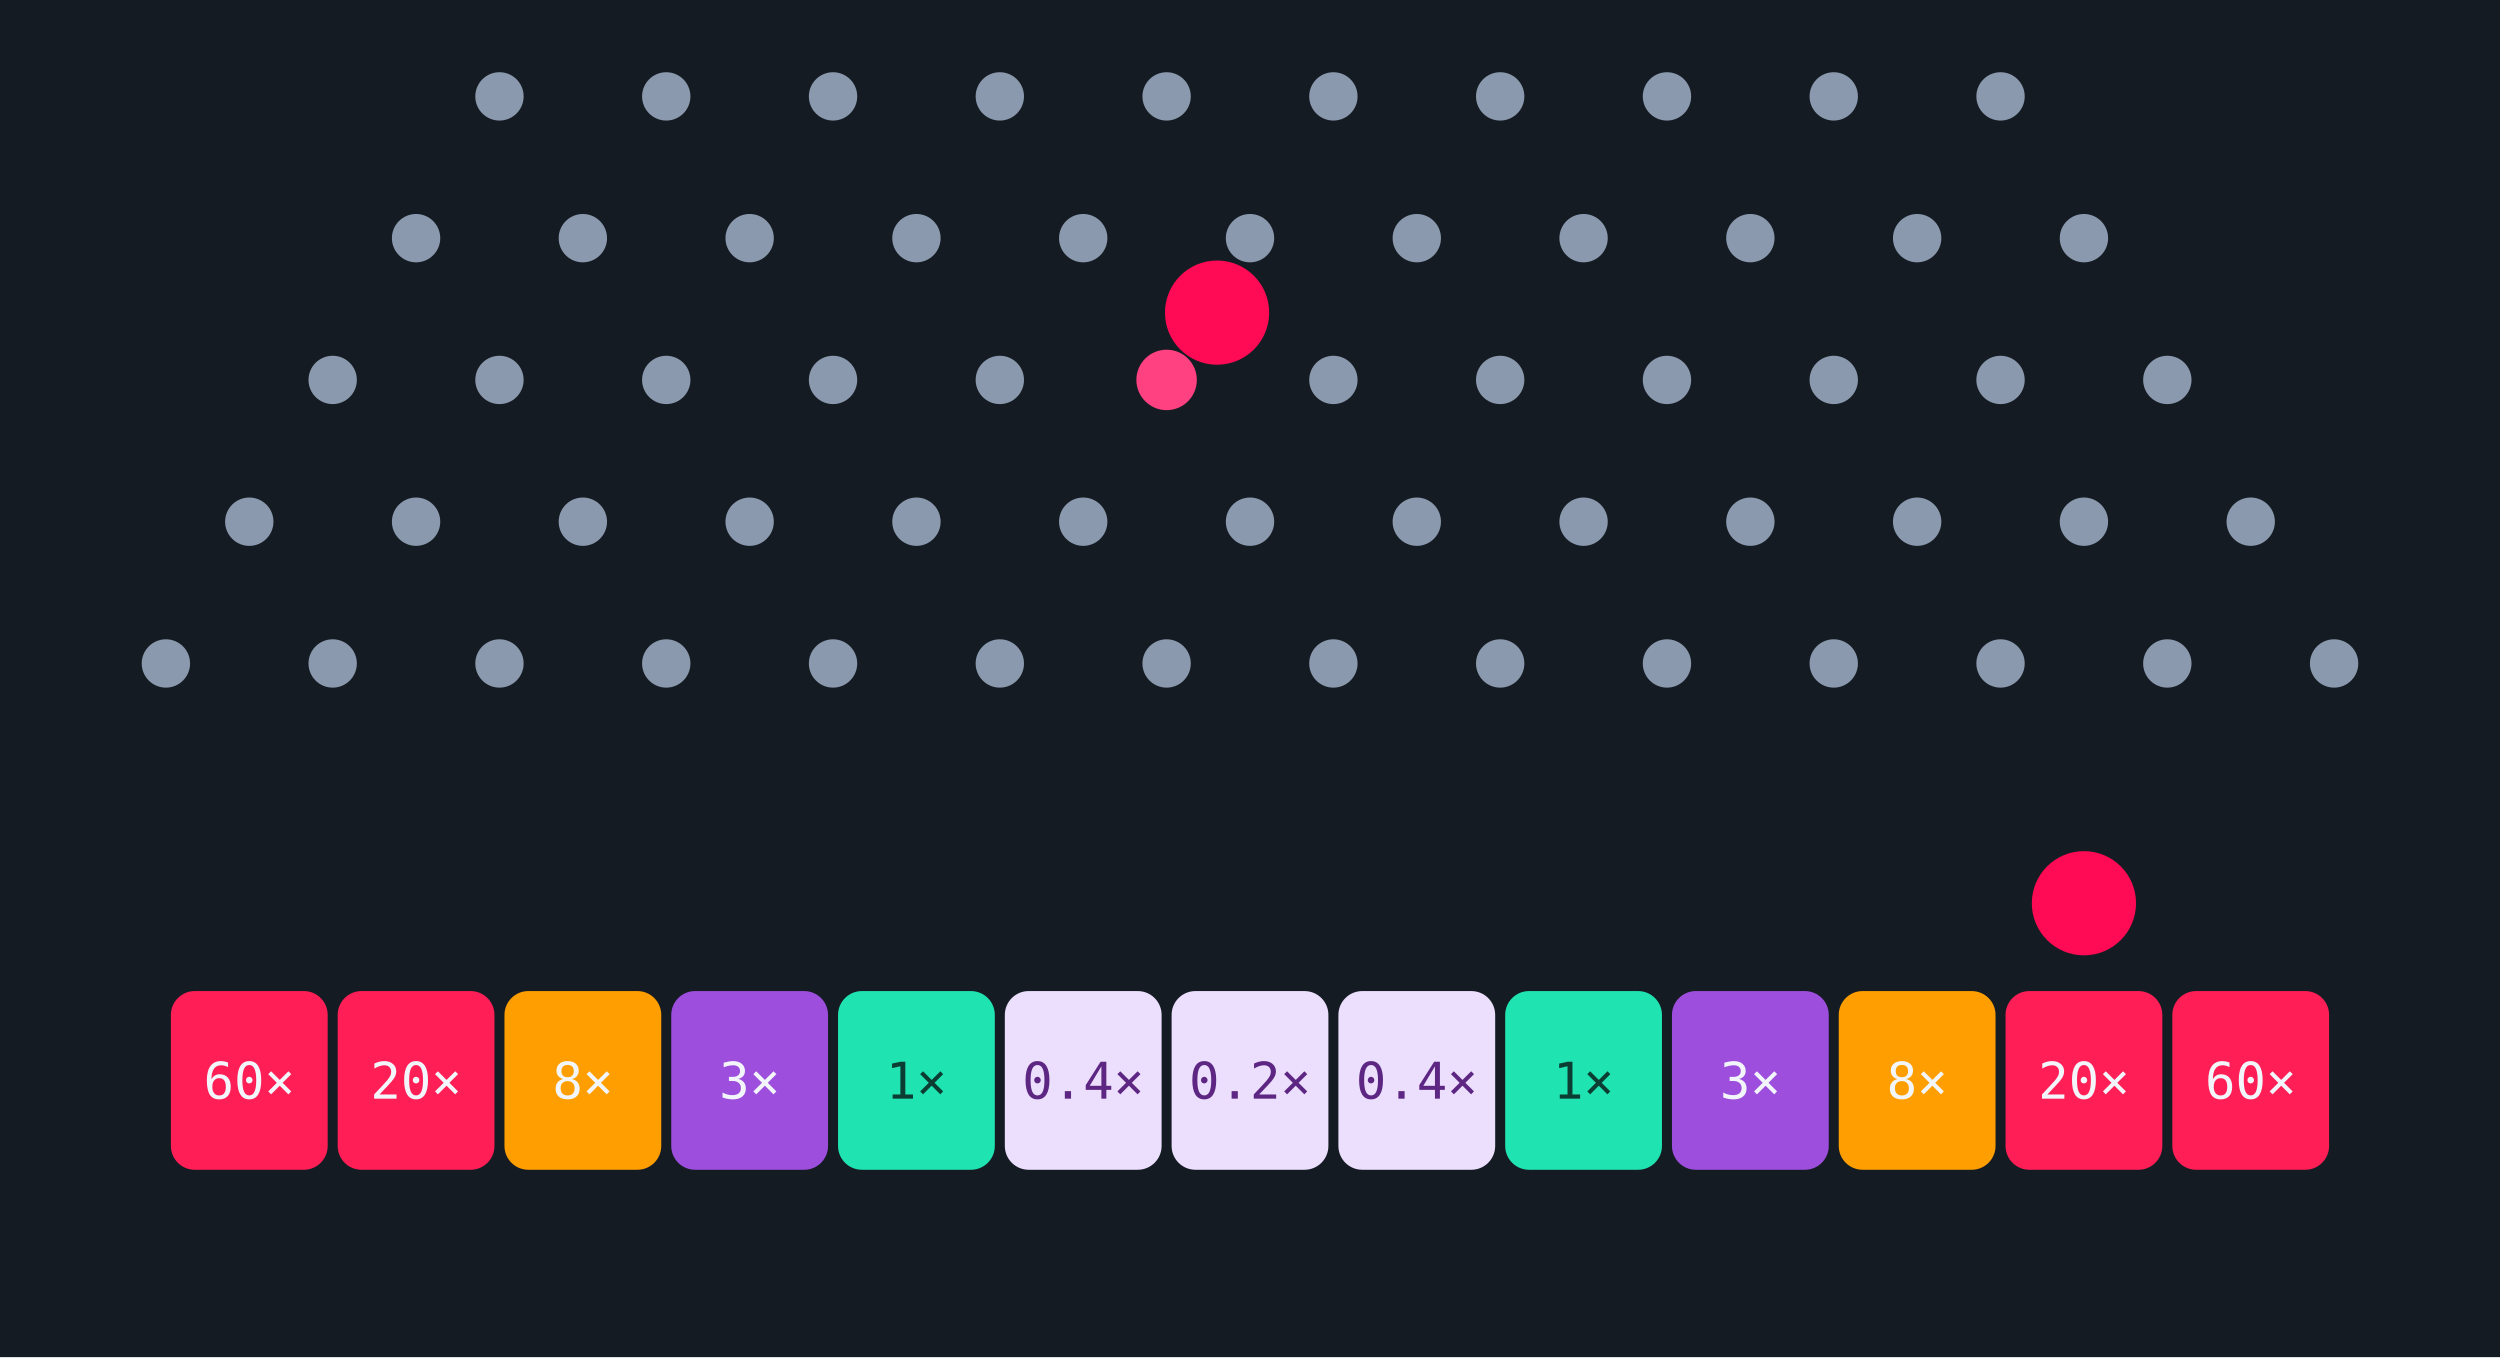
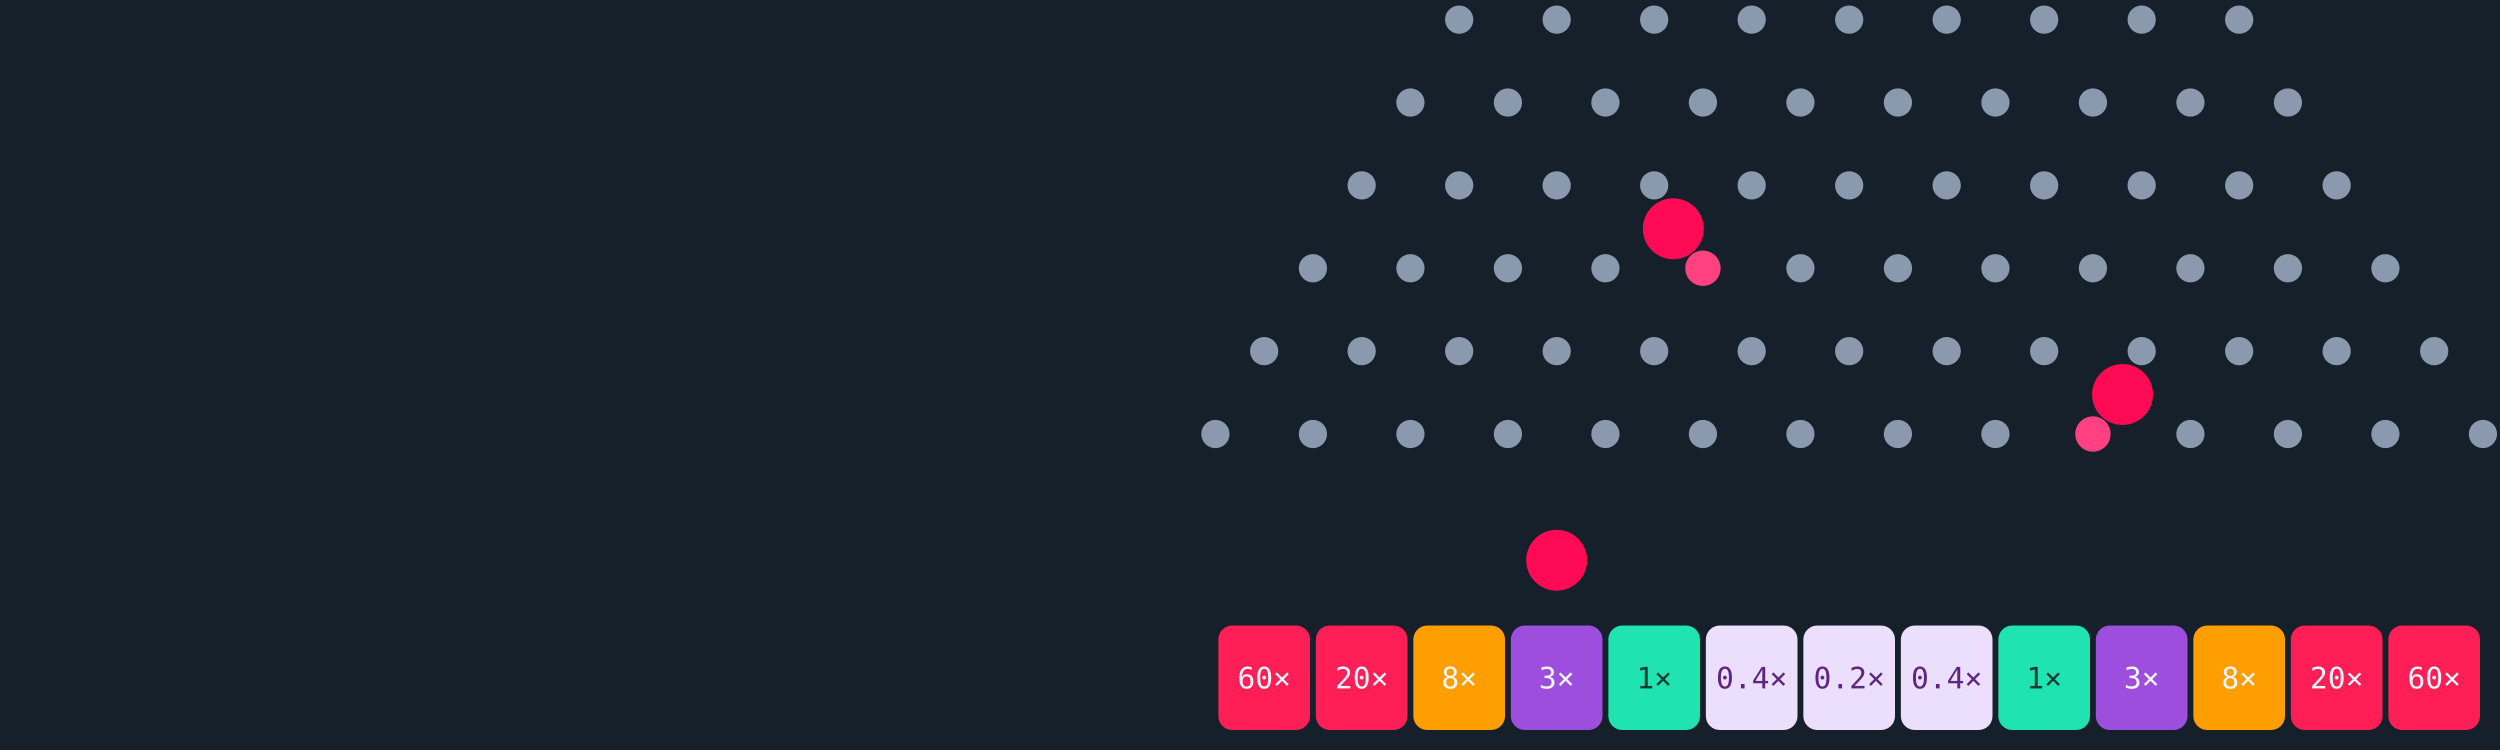
- <svg xmlns="http://www.w3.org/2000/svg" width="1400" height="760" viewBox="0 0 1400 760">
-   <rect width="1400" height="760" fill="#151b23" />
-   <circle cx="606.6" cy="-501.75" r="13.54" fill="#8a99ad" />
-   <circle cx="700" cy="-501.75" r="13.54" fill="#8a99ad" />
-   <circle cx="793.4" cy="-501.75" r="13.54" fill="#8a99ad" />
-   <circle cx="559.9" cy="-422.36" r="13.54" fill="#8a99ad" />
-   <circle cx="653.3" cy="-422.36" r="13.54" fill="#8a99ad" />
-   <circle cx="746.7" cy="-422.36" r="13.54" fill="#8a99ad" />
-   <circle cx="840.1" cy="-422.36" r="13.54" fill="#8a99ad" />
-   <circle cx="513.2" cy="-342.97" r="13.54" fill="#8a99ad" />
-   <circle cx="606.6" cy="-342.97" r="13.54" fill="#8a99ad" />
-   <circle cx="700" cy="-342.97" r="13.54" fill="#8a99ad" />
-   <circle cx="793.4" cy="-342.97" r="13.54" fill="#8a99ad" />
-   <circle cx="886.8" cy="-342.97" r="13.54" fill="#8a99ad" />
-   <circle cx="466.5" cy="-263.58" r="13.54" fill="#8a99ad" />
-   <circle cx="559.9" cy="-263.58" r="13.54" fill="#8a99ad" />
-   <circle cx="653.3" cy="-263.58" r="13.54" fill="#8a99ad" />
-   <circle cx="746.7" cy="-263.58" r="13.54" fill="#8a99ad" />
-   <circle cx="840.1" cy="-263.58" r="13.54" fill="#8a99ad" />
-   <circle cx="933.5" cy="-263.58" r="13.54" fill="#8a99ad" />
-   <circle cx="419.8" cy="-184.19" r="13.54" fill="#8a99ad" />
-   <circle cx="513.2" cy="-184.19" r="13.54" fill="#8a99ad" />
-   <circle cx="606.6" cy="-184.19" r="13.54" fill="#8a99ad" />
-   <circle cx="700" cy="-184.19" r="13.54" fill="#8a99ad" />
-   <circle cx="793.4" cy="-184.19" r="13.54" fill="#8a99ad" />
-   <circle cx="886.8" cy="-184.19" r="13.54" fill="#8a99ad" />
-   <circle cx="980.2" cy="-184.19" r="13.54" fill="#8a99ad" />
-   <circle cx="373.1" cy="-104.8" r="13.54" fill="#8a99ad" />
-   <circle cx="466.5" cy="-104.8" r="13.54" fill="#8a99ad" />
-   <circle cx="559.9" cy="-104.8" r="13.54" fill="#8a99ad" />
-   <circle cx="653.3" cy="-104.8" r="13.54" fill="#8a99ad" />
-   <circle cx="746.7" cy="-104.8" r="13.54" fill="#8a99ad" />
-   <circle cx="840.1" cy="-104.8" r="13.54" fill="#8a99ad" />
-   <circle cx="933.5" cy="-104.8" r="13.54" fill="#8a99ad" />
-   <circle cx="1026.9" cy="-104.8" r="13.54" fill="#8a99ad" />
-   <circle cx="326.4" cy="-25.41" r="13.54" fill="#8a99ad" />
-   <circle cx="419.8" cy="-25.41" r="13.54" fill="#8a99ad" />
-   <circle cx="513.2" cy="-25.41" r="13.54" fill="#8a99ad" />
-   <circle cx="606.6" cy="-25.41" r="13.54" fill="#8a99ad" />
-   <circle cx="700" cy="-25.41" r="13.54" fill="#8a99ad" />
-   <circle cx="793.4" cy="-25.41" r="13.54" fill="#8a99ad" />
-   <circle cx="886.8" cy="-25.41" r="13.54" fill="#8a99ad" />
-   <circle cx="980.2" cy="-25.41" r="13.54" fill="#8a99ad" />
-   <circle cx="1073.6" cy="-25.41" r="13.54" fill="#8a99ad" />
-   <circle cx="279.7" cy="53.98" r="13.54" fill="#8a99ad" />
-   <circle cx="373.1" cy="53.98" r="13.54" fill="#8a99ad" />
-   <circle cx="466.5" cy="53.98" r="13.54" fill="#8a99ad" />
-   <circle cx="559.9" cy="53.98" r="13.54" fill="#8a99ad" />
-   <circle cx="653.3" cy="53.98" r="13.54" fill="#8a99ad" />
-   <circle cx="746.7" cy="53.98" r="13.54" fill="#8a99ad" />
-   <circle cx="840.1" cy="53.98" r="13.54" fill="#8a99ad" />
-   <circle cx="933.5" cy="53.98" r="13.54" fill="#8a99ad" />
-   <circle cx="1026.9" cy="53.98" r="13.54" fill="#8a99ad" />
-   <circle cx="1120.3" cy="53.98" r="13.54" fill="#8a99ad" />
-   <circle cx="233" cy="133.37" r="13.54" fill="#8a99ad" />
-   <circle cx="326.4" cy="133.37" r="13.54" fill="#8a99ad" />
-   <circle cx="419.8" cy="133.37" r="13.54" fill="#8a99ad" />
-   <circle cx="513.2" cy="133.37" r="13.54" fill="#8a99ad" />
-   <circle cx="606.6" cy="133.37" r="13.54" fill="#8a99ad" />
-   <circle cx="700" cy="133.37" r="13.54" fill="#8a99ad" />
-   <circle cx="793.4" cy="133.37" r="13.54" fill="#8a99ad" />
-   <circle cx="886.8" cy="133.37" r="13.54" fill="#8a99ad" />
-   <circle cx="980.2" cy="133.37" r="13.54" fill="#8a99ad" />
-   <circle cx="1073.6" cy="133.37" r="13.54" fill="#8a99ad" />
-   <circle cx="1167" cy="133.37" r="13.54" fill="#8a99ad" />
-   <circle cx="186.3" cy="212.76" r="13.54" fill="#8a99ad" />
-   <circle cx="279.7" cy="212.76" r="13.54" fill="#8a99ad" />
-   <circle cx="373.1" cy="212.76" r="13.54" fill="#8a99ad" />
-   <circle cx="466.5" cy="212.76" r="13.54" fill="#8a99ad" />
-   <circle cx="559.9" cy="212.76" r="13.54" fill="#8a99ad" />
-   <circle cx="653.3" cy="212.76" r="16.93" fill="#ff4081" />
-   <circle cx="746.7" cy="212.76" r="13.54" fill="#8a99ad" />
-   <circle cx="840.1" cy="212.76" r="13.54" fill="#8a99ad" />
-   <circle cx="933.5" cy="212.76" r="13.54" fill="#8a99ad" />
-   <circle cx="1026.9" cy="212.76" r="13.54" fill="#8a99ad" />
-   <circle cx="1120.3" cy="212.76" r="13.54" fill="#8a99ad" />
-   <circle cx="1213.7" cy="212.76" r="13.54" fill="#8a99ad" />
-   <circle cx="139.6" cy="292.15" r="13.54" fill="#8a99ad" />
-   <circle cx="233" cy="292.15" r="13.54" fill="#8a99ad" />
-   <circle cx="326.4" cy="292.15" r="13.54" fill="#8a99ad" />
-   <circle cx="419.8" cy="292.15" r="13.54" fill="#8a99ad" />
-   <circle cx="513.2" cy="292.15" r="13.54" fill="#8a99ad" />
-   <circle cx="606.6" cy="292.15" r="13.54" fill="#8a99ad" />
-   <circle cx="700" cy="292.15" r="13.54" fill="#8a99ad" />
-   <circle cx="793.4" cy="292.15" r="13.54" fill="#8a99ad" />
-   <circle cx="886.8" cy="292.15" r="13.54" fill="#8a99ad" />
-   <circle cx="980.2" cy="292.15" r="13.54" fill="#8a99ad" />
-   <circle cx="1073.6" cy="292.15" r="13.54" fill="#8a99ad" />
-   <circle cx="1167" cy="292.15" r="13.54" fill="#8a99ad" />
-   <circle cx="1260.4" cy="292.15" r="13.54" fill="#8a99ad" />
-   <circle cx="92.9" cy="371.54" r="13.54" fill="#8a99ad" />
-   <circle cx="186.3" cy="371.54" r="13.54" fill="#8a99ad" />
-   <circle cx="279.7" cy="371.54" r="13.54" fill="#8a99ad" />
-   <circle cx="373.1" cy="371.54" r="13.54" fill="#8a99ad" />
-   <circle cx="466.5" cy="371.54" r="13.54" fill="#8a99ad" />
-   <circle cx="559.9" cy="371.54" r="13.54" fill="#8a99ad" />
-   <circle cx="653.3" cy="371.54" r="13.54" fill="#8a99ad" />
-   <circle cx="746.7" cy="371.54" r="13.54" fill="#8a99ad" />
-   <circle cx="840.1" cy="371.54" r="13.54" fill="#8a99ad" />
-   <circle cx="933.5" cy="371.54" r="13.54" fill="#8a99ad" />
-   <circle cx="1026.9" cy="371.54" r="13.54" fill="#8a99ad" />
-   <circle cx="1120.3" cy="371.54" r="13.54" fill="#8a99ad" />
-   <circle cx="1213.7" cy="371.54" r="13.54" fill="#8a99ad" />
-   <circle cx="1307.1" cy="371.54" r="13.54" fill="#8a99ad" />
-   <rect x="95.7" y="555" width="87.8" height="100.07" rx="13.34" fill="#ff1e56" />
-   <text x="139.6" y="615.24" font-family="'IBM Plex Mono', ui-monospace, monospace" font-weight="500" font-size="28.35" text-anchor="middle" fill="#f2f6fb">60×</text>
-   <rect x="189.1" y="555" width="87.8" height="100.07" rx="13.34" fill="#ff1e56" />
-   <text x="233" y="615.24" font-family="'IBM Plex Mono', ui-monospace, monospace" font-weight="500" font-size="28.35" text-anchor="middle" fill="#f2f6fb">20×</text>
-   <rect x="282.5" y="555" width="87.8" height="100.07" rx="13.34" fill="#ff9e00" />
-   <text x="326.4" y="615.24" font-family="'IBM Plex Mono', ui-monospace, monospace" font-weight="500" font-size="28.35" text-anchor="middle" fill="#f2f6fb">8×</text>
-   <rect x="375.9" y="555" width="87.8" height="100.07" rx="13.34" fill="#9d4edd" />
-   <text x="419.8" y="615.24" font-family="'IBM Plex Mono', ui-monospace, monospace" font-weight="500" font-size="28.35" text-anchor="middle" fill="#f2f6fb">3×</text>
-   <rect x="469.3" y="555" width="87.8" height="100.07" rx="13.34" fill="#20e3b2" />
-   <text x="513.2" y="615.24" font-family="'IBM Plex Mono', ui-monospace, monospace" font-weight="500" font-size="28.35" text-anchor="middle" fill="#0b3d33">1×</text>
-   <rect x="562.7" y="555" width="87.8" height="100.07" rx="13.34" fill="#ebdffd" />
-   <text x="606.6" y="615.24" font-family="'IBM Plex Mono', ui-monospace, monospace" font-weight="500" font-size="28.35" text-anchor="middle" fill="#5d2682">0.4×</text>
-   <rect x="656.1" y="555" width="87.8" height="100.07" rx="13.34" fill="#ebdffd" />
-   <text x="700" y="615.24" font-family="'IBM Plex Mono', ui-monospace, monospace" font-weight="500" font-size="28.35" text-anchor="middle" fill="#5d2682">0.2×</text>
-   <rect x="749.5" y="555" width="87.8" height="100.07" rx="13.34" fill="#ebdffd" />
-   <text x="793.4" y="615.24" font-family="'IBM Plex Mono', ui-monospace, monospace" font-weight="500" font-size="28.35" text-anchor="middle" fill="#5d2682">0.4×</text>
-   <rect x="842.9" y="555" width="87.8" height="100.07" rx="13.34" fill="#20e3b2" />
-   <text x="886.8" y="615.24" font-family="'IBM Plex Mono', ui-monospace, monospace" font-weight="500" font-size="28.35" text-anchor="middle" fill="#0b3d33">1×</text>
-   <rect x="936.3" y="555" width="87.8" height="100.07" rx="13.34" fill="#9d4edd" />
-   <text x="980.2" y="615.24" font-family="'IBM Plex Mono', ui-monospace, monospace" font-weight="500" font-size="28.35" text-anchor="middle" fill="#f2f6fb">3×</text>
-   <rect x="1029.7" y="555" width="87.8" height="100.07" rx="13.34" fill="#ff9e00" />
-   <text x="1073.6" y="615.24" font-family="'IBM Plex Mono', ui-monospace, monospace" font-weight="500" font-size="28.35" text-anchor="middle" fill="#f2f6fb">8×</text>
-   <rect x="1123.1" y="555" width="87.8" height="100.07" rx="13.34" fill="#ff1e56" />
-   <text x="1167" y="615.24" font-family="'IBM Plex Mono', ui-monospace, monospace" font-weight="500" font-size="28.35" text-anchor="middle" fill="#f2f6fb">20×</text>
-   <rect x="1216.5" y="555" width="87.8" height="100.07" rx="13.34" fill="#ff1e56" />
-   <text x="1260.4" y="615.24" font-family="'IBM Plex Mono', ui-monospace, monospace" font-weight="500" font-size="28.35" text-anchor="middle" fill="#f2f6fb">60×</text>
-   <circle cx="681.56" cy="175.07" r="29.18" fill="#ff0a54" />
-   <circle cx="1167" cy="505.81" r="29.18" fill="#ff0a54" />
+ <svg xmlns="http://www.w3.org/2000/svg" width="2000" height="600" viewBox="0 0 2000 600">
+   <rect width="2000" height="600" fill="#16202a" />
+   <circle cx="1401.34" cy="-382.09" r="11.31" fill="#8a99ad" />
+   <circle cx="1479.34" cy="-382.09" r="11.31" fill="#8a99ad" />
+   <circle cx="1557.34" cy="-382.09" r="11.31" fill="#8a99ad" />
+   <circle cx="1362.34" cy="-315.79" r="11.31" fill="#8a99ad" />
+   <circle cx="1440.34" cy="-315.79" r="11.31" fill="#8a99ad" />
+   <circle cx="1518.34" cy="-315.79" r="11.31" fill="#8a99ad" />
+   <circle cx="1596.34" cy="-315.79" r="11.31" fill="#8a99ad" />
+   <circle cx="1323.34" cy="-249.49" r="11.31" fill="#8a99ad" />
+   <circle cx="1401.34" cy="-249.49" r="11.31" fill="#8a99ad" />
+   <circle cx="1479.34" cy="-249.49" r="11.31" fill="#8a99ad" />
+   <circle cx="1557.34" cy="-249.49" r="11.31" fill="#8a99ad" />
+   <circle cx="1635.34" cy="-249.49" r="11.31" fill="#8a99ad" />
+   <circle cx="1284.34" cy="-183.19" r="11.31" fill="#8a99ad" />
+   <circle cx="1362.34" cy="-183.19" r="11.31" fill="#8a99ad" />
+   <circle cx="1440.34" cy="-183.19" r="11.31" fill="#8a99ad" />
+   <circle cx="1518.34" cy="-183.19" r="11.31" fill="#8a99ad" />
+   <circle cx="1596.34" cy="-183.19" r="11.31" fill="#8a99ad" />
+   <circle cx="1674.34" cy="-183.19" r="11.31" fill="#8a99ad" />
+   <circle cx="1245.34" cy="-116.89" r="11.31" fill="#8a99ad" />
+   <circle cx="1323.34" cy="-116.89" r="11.31" fill="#8a99ad" />
+   <circle cx="1401.34" cy="-116.89" r="11.31" fill="#8a99ad" />
+   <circle cx="1479.34" cy="-116.89" r="11.31" fill="#8a99ad" />
+   <circle cx="1557.34" cy="-116.89" r="11.31" fill="#8a99ad" />
+   <circle cx="1635.34" cy="-116.89" r="11.31" fill="#8a99ad" />
+   <circle cx="1713.34" cy="-116.89" r="11.31" fill="#8a99ad" />
+   <circle cx="1206.34" cy="-50.59" r="11.31" fill="#8a99ad" />
+   <circle cx="1284.34" cy="-50.59" r="11.31" fill="#8a99ad" />
+   <circle cx="1362.34" cy="-50.59" r="11.31" fill="#8a99ad" />
+   <circle cx="1440.34" cy="-50.59" r="11.31" fill="#8a99ad" />
+   <circle cx="1518.34" cy="-50.59" r="11.31" fill="#8a99ad" />
+   <circle cx="1596.34" cy="-50.59" r="11.31" fill="#8a99ad" />
+   <circle cx="1674.34" cy="-50.59" r="11.31" fill="#8a99ad" />
+   <circle cx="1752.34" cy="-50.59" r="11.31" fill="#8a99ad" />
+   <circle cx="1167.34" cy="15.71" r="11.31" fill="#8a99ad" />
+   <circle cx="1245.34" cy="15.71" r="11.31" fill="#8a99ad" />
+   <circle cx="1323.34" cy="15.71" r="11.31" fill="#8a99ad" />
+   <circle cx="1401.34" cy="15.71" r="11.31" fill="#8a99ad" />
+   <circle cx="1479.34" cy="15.71" r="11.31" fill="#8a99ad" />
+   <circle cx="1557.34" cy="15.71" r="11.31" fill="#8a99ad" />
+   <circle cx="1635.34" cy="15.71" r="11.31" fill="#8a99ad" />
+   <circle cx="1713.34" cy="15.71" r="11.31" fill="#8a99ad" />
+   <circle cx="1791.34" cy="15.71" r="11.31" fill="#8a99ad" />
+   <circle cx="1128.34" cy="82.01" r="11.31" fill="#8a99ad" />
+   <circle cx="1206.34" cy="82.01" r="11.31" fill="#8a99ad" />
+   <circle cx="1284.34" cy="82.01" r="11.31" fill="#8a99ad" />
+   <circle cx="1362.34" cy="82.01" r="11.31" fill="#8a99ad" />
+   <circle cx="1440.34" cy="82.01" r="11.31" fill="#8a99ad" />
+   <circle cx="1518.34" cy="82.01" r="11.31" fill="#8a99ad" />
+   <circle cx="1596.34" cy="82.01" r="11.31" fill="#8a99ad" />
+   <circle cx="1674.34" cy="82.01" r="11.31" fill="#8a99ad" />
+   <circle cx="1752.34" cy="82.01" r="11.31" fill="#8a99ad" />
+   <circle cx="1830.34" cy="82.01" r="11.31" fill="#8a99ad" />
+   <circle cx="1089.34" cy="148.31" r="11.31" fill="#8a99ad" />
+   <circle cx="1167.34" cy="148.31" r="11.31" fill="#8a99ad" />
+   <circle cx="1245.34" cy="148.31" r="11.31" fill="#8a99ad" />
+   <circle cx="1323.34" cy="148.31" r="11.31" fill="#8a99ad" />
+   <circle cx="1401.34" cy="148.31" r="11.31" fill="#8a99ad" />
+   <circle cx="1479.34" cy="148.31" r="11.31" fill="#8a99ad" />
+   <circle cx="1557.34" cy="148.31" r="11.31" fill="#8a99ad" />
+   <circle cx="1635.34" cy="148.31" r="11.31" fill="#8a99ad" />
+   <circle cx="1713.34" cy="148.31" r="11.31" fill="#8a99ad" />
+   <circle cx="1791.34" cy="148.31" r="11.31" fill="#8a99ad" />
+   <circle cx="1869.34" cy="148.31" r="11.31" fill="#8a99ad" />
+   <circle cx="1050.34" cy="214.61" r="11.31" fill="#8a99ad" />
+   <circle cx="1128.34" cy="214.61" r="11.31" fill="#8a99ad" />
+   <circle cx="1206.34" cy="214.61" r="11.31" fill="#8a99ad" />
+   <circle cx="1284.34" cy="214.61" r="11.31" fill="#8a99ad" />
+   <circle cx="1362.34" cy="214.61" r="14.14" fill="#ff4081" />
+   <circle cx="1440.34" cy="214.61" r="11.31" fill="#8a99ad" />
+   <circle cx="1518.34" cy="214.61" r="11.31" fill="#8a99ad" />
+   <circle cx="1596.34" cy="214.61" r="11.31" fill="#8a99ad" />
+   <circle cx="1674.34" cy="214.61" r="11.31" fill="#8a99ad" />
+   <circle cx="1752.34" cy="214.61" r="11.31" fill="#8a99ad" />
+   <circle cx="1830.34" cy="214.61" r="11.31" fill="#8a99ad" />
+   <circle cx="1908.34" cy="214.61" r="11.31" fill="#8a99ad" />
+   <circle cx="1011.34" cy="280.91" r="11.31" fill="#8a99ad" />
+   <circle cx="1089.34" cy="280.91" r="11.31" fill="#8a99ad" />
+   <circle cx="1167.34" cy="280.91" r="11.31" fill="#8a99ad" />
+   <circle cx="1245.34" cy="280.91" r="11.31" fill="#8a99ad" />
+   <circle cx="1323.34" cy="280.91" r="11.31" fill="#8a99ad" />
+   <circle cx="1401.34" cy="280.91" r="11.31" fill="#8a99ad" />
+   <circle cx="1479.34" cy="280.91" r="11.31" fill="#8a99ad" />
+   <circle cx="1557.34" cy="280.91" r="11.31" fill="#8a99ad" />
+   <circle cx="1635.34" cy="280.91" r="11.31" fill="#8a99ad" />
+   <circle cx="1713.34" cy="280.91" r="11.31" fill="#8a99ad" />
+   <circle cx="1791.34" cy="280.91" r="11.31" fill="#8a99ad" />
+   <circle cx="1869.34" cy="280.91" r="11.31" fill="#8a99ad" />
+   <circle cx="1947.34" cy="280.91" r="11.31" fill="#8a99ad" />
+   <circle cx="972.34" cy="347.21" r="11.31" fill="#8a99ad" />
+   <circle cx="1050.34" cy="347.21" r="11.31" fill="#8a99ad" />
+   <circle cx="1128.34" cy="347.21" r="11.31" fill="#8a99ad" />
+   <circle cx="1206.34" cy="347.21" r="11.31" fill="#8a99ad" />
+   <circle cx="1284.34" cy="347.21" r="11.31" fill="#8a99ad" />
+   <circle cx="1362.34" cy="347.21" r="11.31" fill="#8a99ad" />
+   <circle cx="1440.34" cy="347.21" r="11.31" fill="#8a99ad" />
+   <circle cx="1518.34" cy="347.21" r="11.31" fill="#8a99ad" />
+   <circle cx="1596.34" cy="347.21" r="11.31" fill="#8a99ad" />
+   <circle cx="1674.34" cy="347.21" r="14.14" fill="#ff4081" />
+   <circle cx="1752.34" cy="347.21" r="11.31" fill="#8a99ad" />
+   <circle cx="1830.34" cy="347.21" r="11.31" fill="#8a99ad" />
+   <circle cx="1908.34" cy="347.21" r="11.31" fill="#8a99ad" />
+   <circle cx="1986.34" cy="347.21" r="11.31" fill="#8a99ad" />
+   <rect x="974.68" y="500.43" width="73.32" height="83.57" rx="11.14" fill="#ff1e56" />
+   <text x="1011.34" y="550.74" font-family="'IBM Plex Mono', ui-monospace, monospace" font-weight="500" font-size="23.68" text-anchor="middle" fill="#f2f6fb">60×</text>
+   <rect x="1052.68" y="500.43" width="73.32" height="83.57" rx="11.14" fill="#ff1e56" />
+   <text x="1089.34" y="550.74" font-family="'IBM Plex Mono', ui-monospace, monospace" font-weight="500" font-size="23.68" text-anchor="middle" fill="#f2f6fb">20×</text>
+   <rect x="1130.68" y="500.43" width="73.32" height="83.57" rx="11.14" fill="#ff9e00" />
+   <text x="1167.34" y="550.74" font-family="'IBM Plex Mono', ui-monospace, monospace" font-weight="500" font-size="23.68" text-anchor="middle" fill="#f2f6fb">8×</text>
+   <rect x="1208.68" y="500.43" width="73.32" height="83.57" rx="11.14" fill="#9d4edd" />
+   <text x="1245.34" y="550.74" font-family="'IBM Plex Mono', ui-monospace, monospace" font-weight="500" font-size="23.68" text-anchor="middle" fill="#f2f6fb">3×</text>
+   <rect x="1286.68" y="500.43" width="73.32" height="83.57" rx="11.14" fill="#20e3b2" />
+   <text x="1323.34" y="550.74" font-family="'IBM Plex Mono', ui-monospace, monospace" font-weight="500" font-size="23.68" text-anchor="middle" fill="#0b3d33">1×</text>
+   <rect x="1364.68" y="500.43" width="73.32" height="83.57" rx="11.14" fill="#ebdffd" />
+   <text x="1401.34" y="550.74" font-family="'IBM Plex Mono', ui-monospace, monospace" font-weight="500" font-size="23.68" text-anchor="middle" fill="#5d2682">0.4×</text>
+   <rect x="1442.68" y="500.43" width="73.32" height="83.57" rx="11.14" fill="#ebdffd" />
+   <text x="1479.34" y="550.74" font-family="'IBM Plex Mono', ui-monospace, monospace" font-weight="500" font-size="23.68" text-anchor="middle" fill="#5d2682">0.2×</text>
+   <rect x="1520.68" y="500.43" width="73.32" height="83.57" rx="11.14" fill="#ebdffd" />
+   <text x="1557.34" y="550.74" font-family="'IBM Plex Mono', ui-monospace, monospace" font-weight="500" font-size="23.68" text-anchor="middle" fill="#5d2682">0.4×</text>
+   <rect x="1598.68" y="500.43" width="73.32" height="83.57" rx="11.14" fill="#20e3b2" />
+   <text x="1635.34" y="550.74" font-family="'IBM Plex Mono', ui-monospace, monospace" font-weight="500" font-size="23.68" text-anchor="middle" fill="#0b3d33">1×</text>
+   <rect x="1676.68" y="500.43" width="73.32" height="83.57" rx="11.14" fill="#9d4edd" />
+   <text x="1713.34" y="550.74" font-family="'IBM Plex Mono', ui-monospace, monospace" font-weight="500" font-size="23.68" text-anchor="middle" fill="#f2f6fb">3×</text>
+   <rect x="1754.68" y="500.43" width="73.32" height="83.57" rx="11.14" fill="#ff9e00" />
+   <text x="1791.34" y="550.74" font-family="'IBM Plex Mono', ui-monospace, monospace" font-weight="500" font-size="23.68" text-anchor="middle" fill="#f2f6fb">8×</text>
+   <rect x="1832.68" y="500.43" width="73.32" height="83.57" rx="11.14" fill="#ff1e56" />
+   <text x="1869.34" y="550.74" font-family="'IBM Plex Mono', ui-monospace, monospace" font-weight="500" font-size="23.68" text-anchor="middle" fill="#f2f6fb">20×</text>
+   <rect x="1910.68" y="500.43" width="73.32" height="83.57" rx="11.14" fill="#ff1e56" />
+   <text x="1947.34" y="550.74" font-family="'IBM Plex Mono', ui-monospace, monospace" font-weight="500" font-size="23.68" text-anchor="middle" fill="#f2f6fb">60×</text>
+   <circle cx="1698.04" cy="315.61" r="24.37" fill="#ff0a54" />
+   <circle cx="1338.64" cy="183.01" r="24.37" fill="#ff0a54" />
+   <circle cx="1245.34" cy="448.2" r="24.37" fill="#ff0a54" />
</svg>
